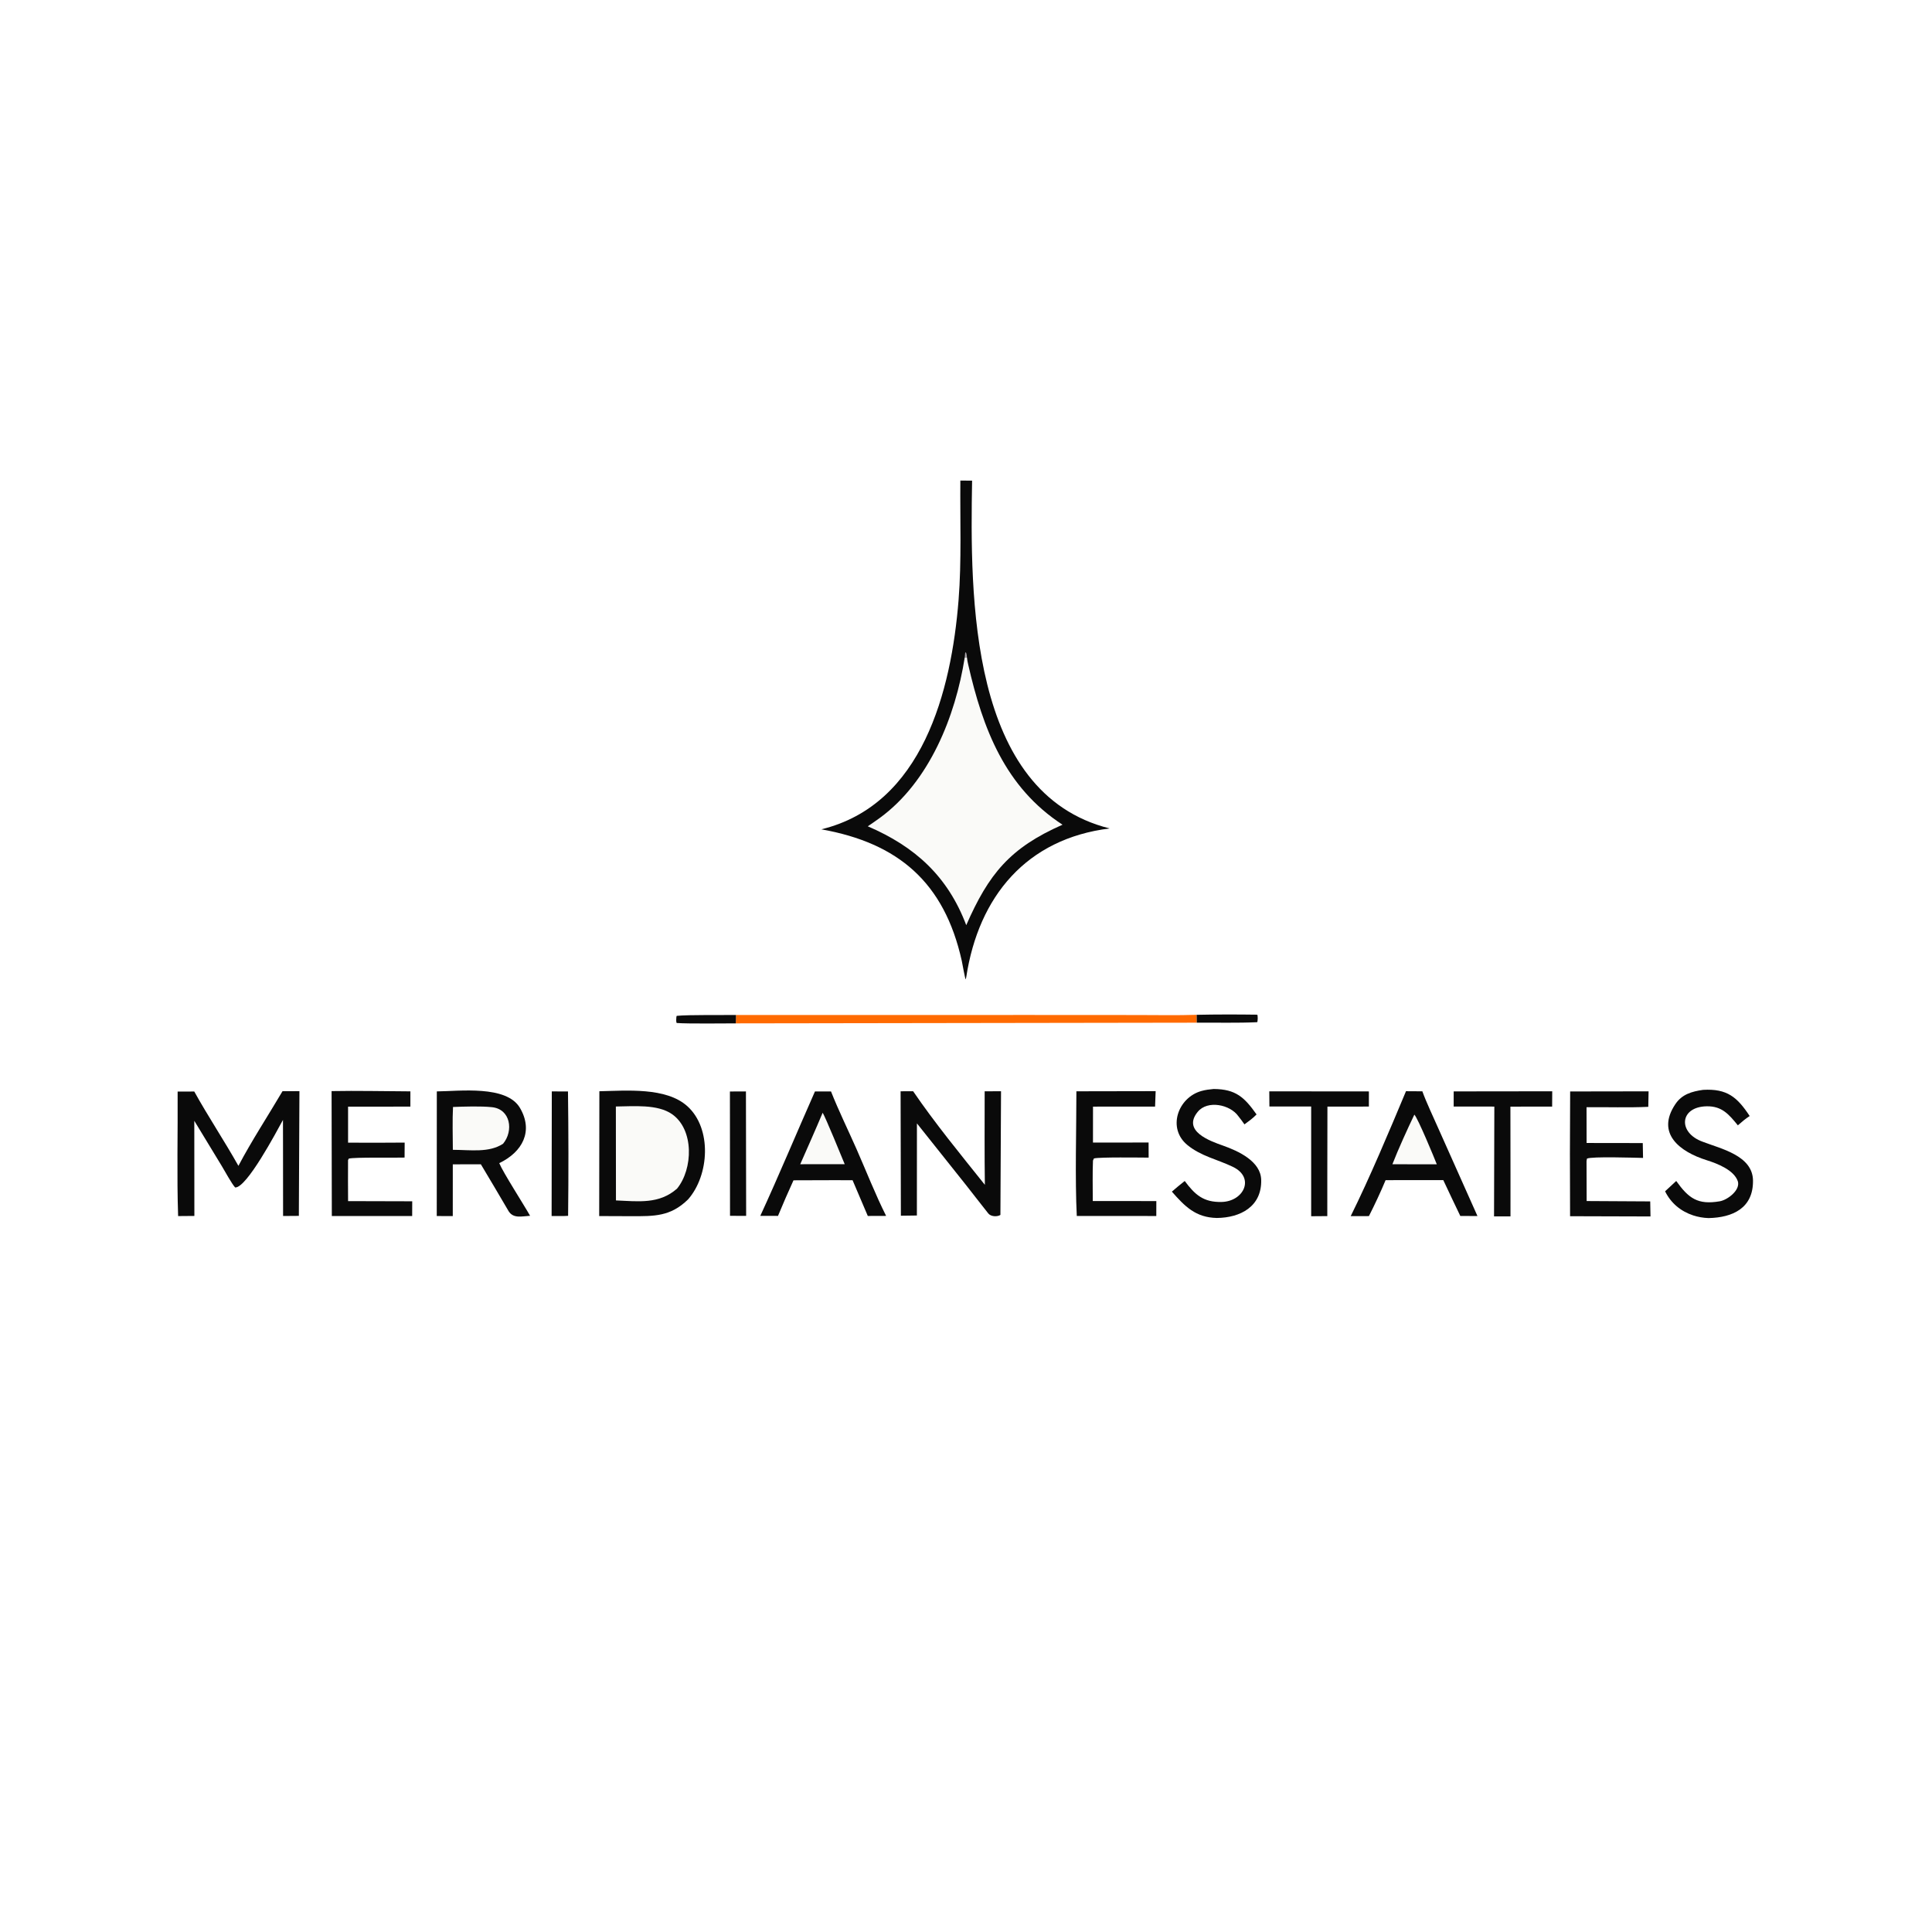
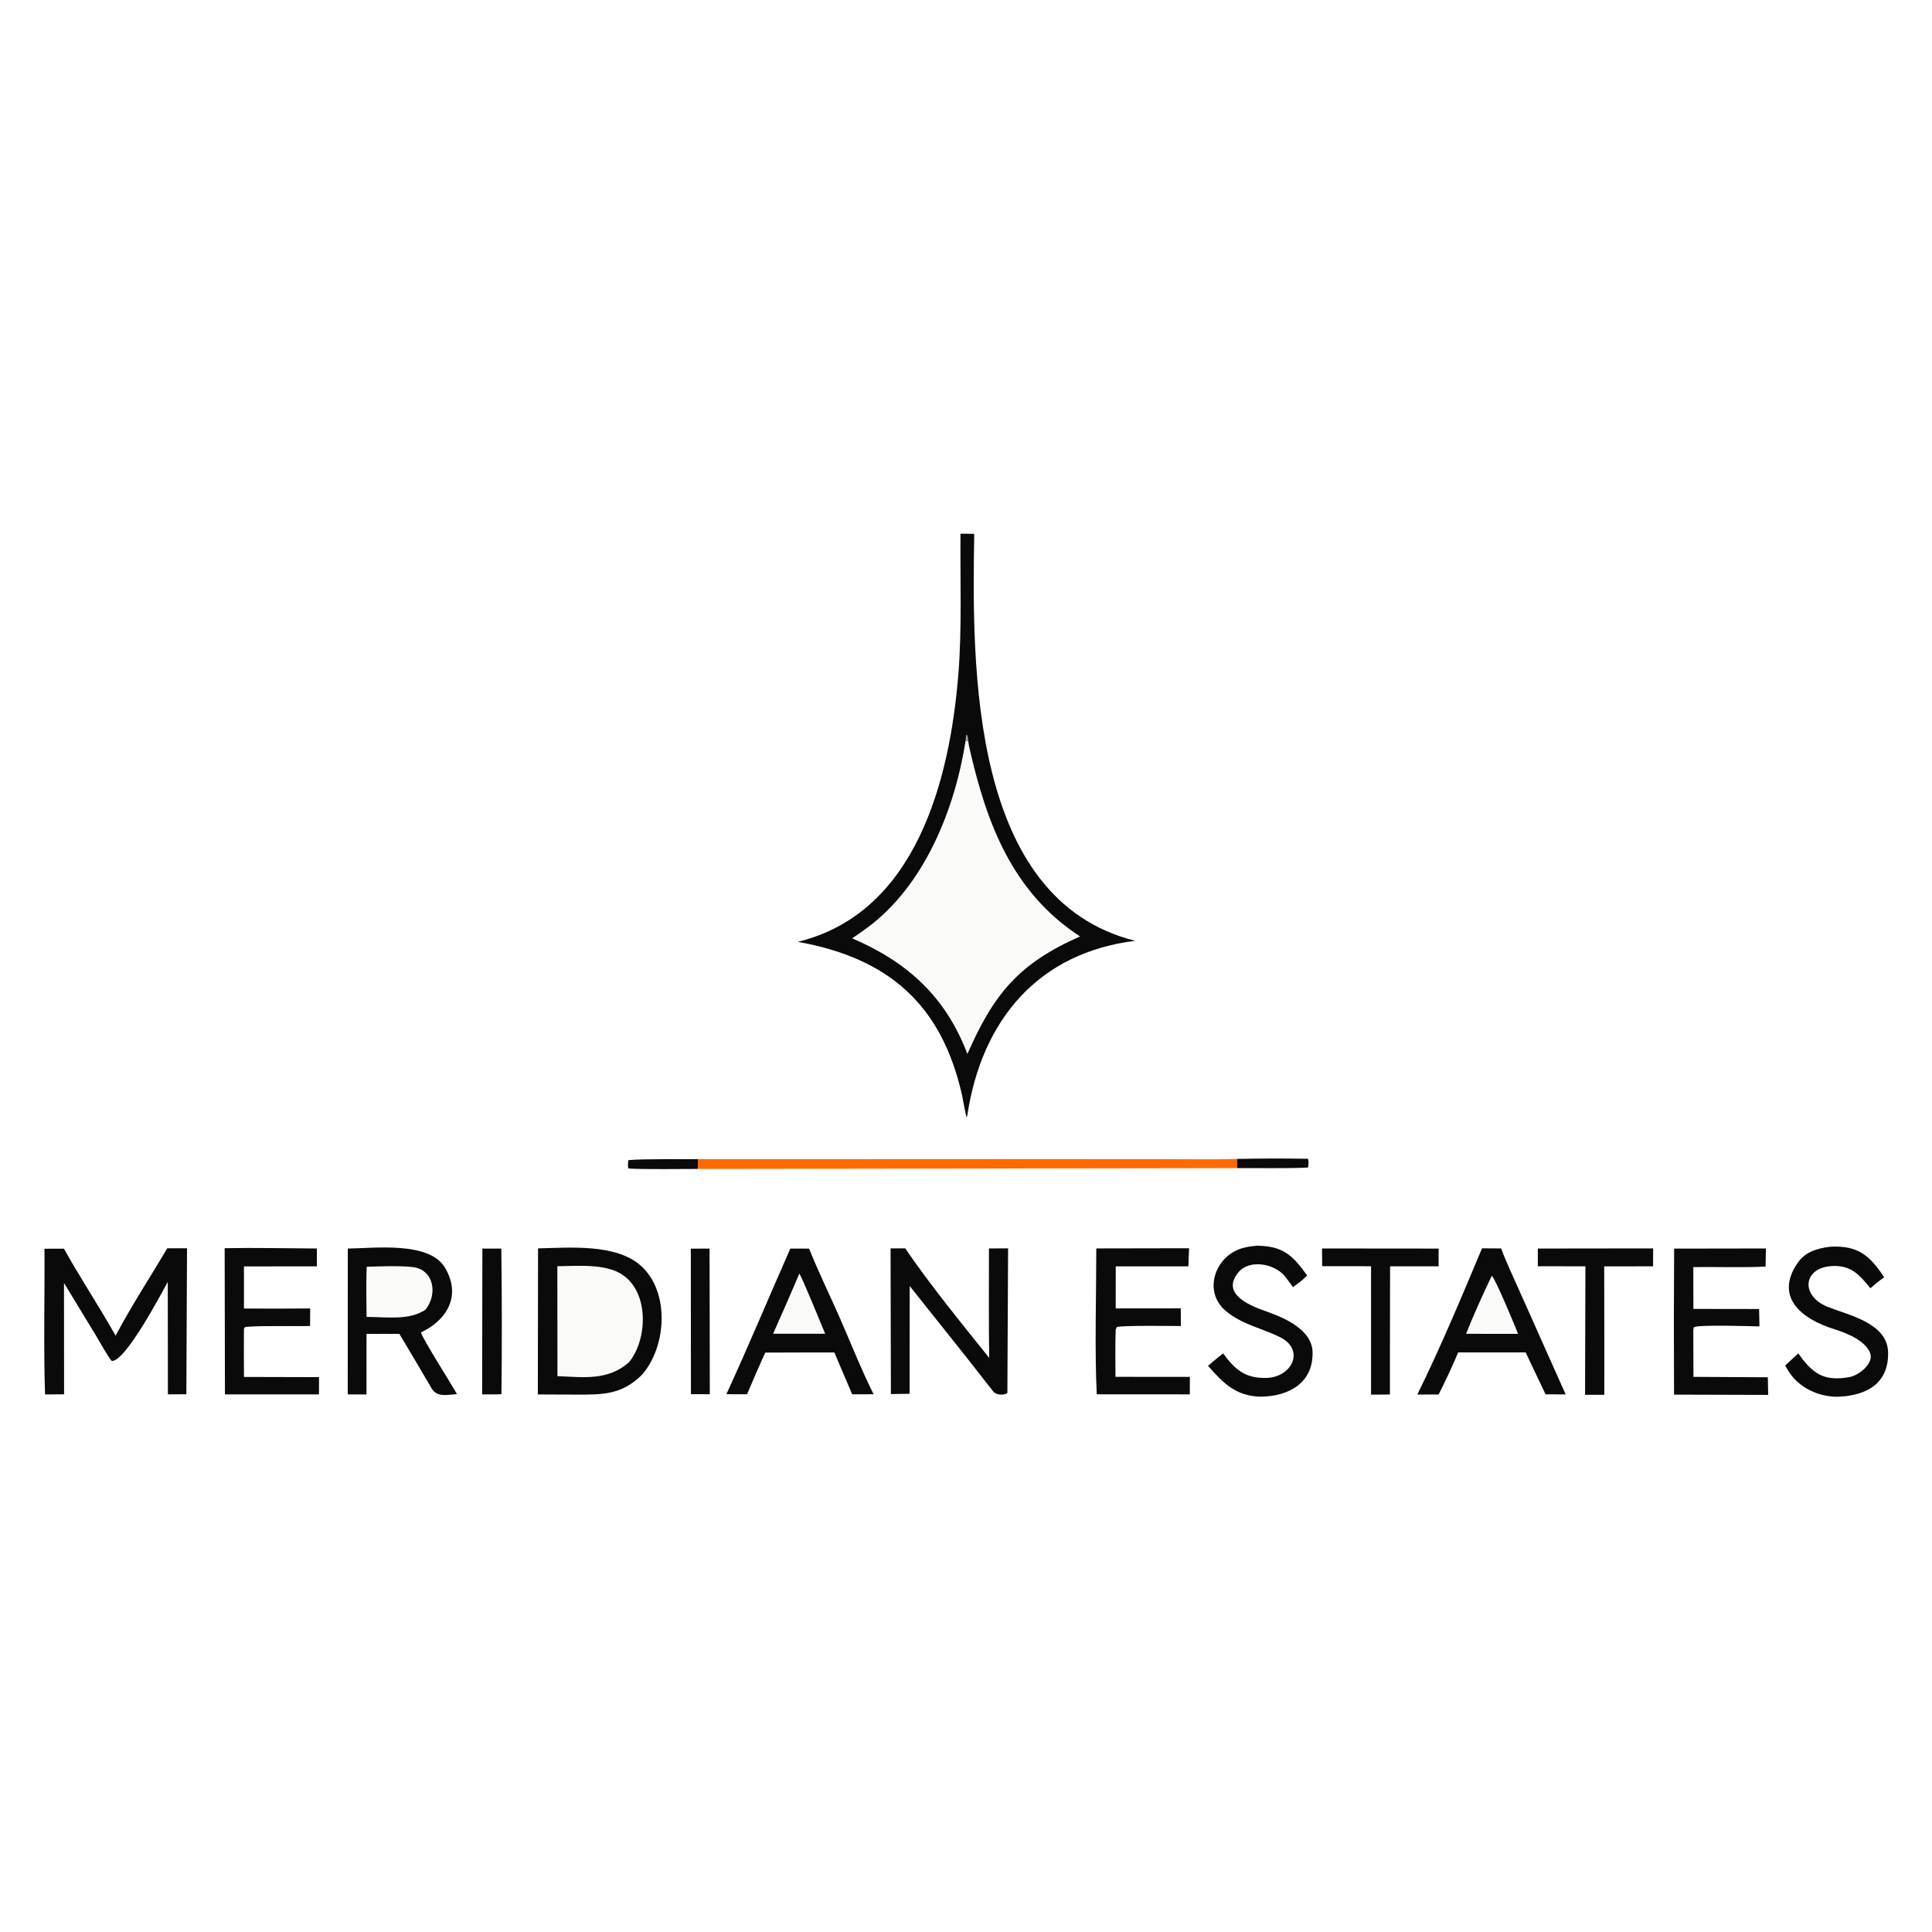
- <svg xmlns="http://www.w3.org/2000/svg" width="1024" height="1024" viewBox="0 0 1024 1024">
+ <svg xmlns="http://www.w3.org/2000/svg" width="1024" height="1024" viewBox="74 235 875 431">
  <path fill="#0a0a0a" d="m509.006 254.702 6.224.056c-1.034 60.865-1.816 165.715 72.917 184.334-44.005 5.421-69.464 35.929-76.016 78.798l-.301 1.221c-.32-.23-1.786-8.591-2.088-9.943-9.278-41.524-33.624-62.328-74.424-69.612 53.694-13.057 68.926-73.503 72.742-121.512 1.633-20.549.763-42.62.946-63.342" />
  <path fill="#fafaf8" d="m511.319 348.501 1.189.056c.11 1.168.386 2.496.65 3.653 7.775 34.038 19.491 65.044 50 84.902-27.825 12.264-39.113 26.055-51.026 53.247-9.835-26.004-27.224-41.671-52.191-52.398a226 226 0 0 0 6.497-4.534c26.124-19.117 39.985-53.731 44.881-84.926" />
  <path fill="#aaa4aa" d="M511.319 348.501q.053-.483.101-.965c.02-.224.032-.45.052-.674.026-.292.047-.878.262-1.107.019-.02.048-.027.072-.041.59.372.628 2.239.702 2.843z" />
  <path fill="#0a0a0a" d="M317.68 578.381c14.262-.286 35.332-2.24 46.616 7.919 13.145 11.834 11.666 36.6.391 49.413-9.334 9.147-17.965 8.912-30.166 8.893l-16.933-.066z" />
  <path fill="#fafaf8" d="M326.423 586.469c9.253-.081 22.057-1.35 29.795 4.073 11.758 8.238 11.092 29.06 2.651 39.431-9.493 8.392-20.516 6.769-32.401 6.278z" />
  <path fill="#0a0a0a" d="M231.522 578.465c12.128-.113 36.922-3.393 44.06 8.743 7.282 12.382 1.289 23.417-10.968 29.283 2.066 5.018 12.974 21.91 16.344 27.908-4.438.246-8.724 1.554-11.304-2.319a2734 2734 0 0 0-14.785-24.98q-7.439-.04-14.877.023l-.011 27.431-8.489-.03z" />
  <path fill="#fafaf8" d="M240.102 586.721c6.113-.221 14.645-.523 20.658.109 9.885 1.038 11.548 12.575 5.871 19.381-7.445 4.873-17.124 3.26-26.611 3.216-.038-6.805-.274-16.049.082-22.706" />
  <path fill="#0a0a0a" d="m149.74 578.352 8.965-.014-.307 66.104-8.359.062-.035-37.853-.024-13.074c-3.36 6.146-19.254 36.164-25.347 35.806-1.701-1.78-5.536-8.788-7.112-11.406l-14.538-23.93.041 50.428-8.614.072c-.728-20.803-.12-44.824-.26-66.002l8.818-.015c7.239 13.077 15.869 26.006 23.397 39.398 7.026-13.321 15.648-26.472 23.375-39.576" />
  <path fill="#0a0a0a" d="m745.207 578.363 8.672.052c1.95 5.516 6.135 14.345 8.571 19.888l20.631 46.212-9.084-.021c-3.058-6.257-6.031-12.696-9.017-18.999l-9.821.002-20.764.003c-2.425 5.885-5.956 13.402-8.842 19.059l-9.656.024c10.039-20.23 20.504-45.17 29.31-66.22" />
  <path fill="#fafaf8" d="M749.633 590.78c1.737 1.575 10.655 23.078 11.901 26.329l-12.159-.013-11.374-.02c3.015-7.785 8.021-18.754 11.632-26.296" />
  <path fill="#0a0a0a" d="m431.948 578.481 8.508.016c3.966 10.047 9.134 20.578 13.526 30.54 5.114 11.599 10.019 24.177 15.681 35.413l-9.715.033-8.069-18.947-10.629-.015-20.678.064a574 574 0 0 0-8.216 18.868l-9.38-.025c9.726-21.099 19.475-44.492 28.972-65.947" />
  <path fill="#fafaf8" d="M436.025 589.778c1.409 2.159 10.176 23.572 11.693 27.275l-10.668-.011-12.911.024c3.982-9.051 8.066-18.192 11.886-27.288" />
  <path fill="#0a0a0a" d="m477.335 578.402 6.638-.029c11.516 16.889 25.217 33.583 38.026 49.604-.235-16.428-.101-33.111-.106-49.558l8.673-.046-.326 65.566c-1.703 1.078-5.049.945-6.443-.805-4.013-5.036-7.93-10.148-11.921-15.206l-25.883-32.508-.024 48.821-8.482.114z" />
  <path fill="#0a0a0a" d="M175.749 578.304c13.502-.266 28.171.082 41.764.137l-.004 8.084-33.022.032-.001 19.076q14.998.099 29.997-.036l-.049 7.937c-4.825.207-26.833-.279-29.602.571l-.358.823q-.064 10.844.017 21.688l33.997.092-.028 7.803-42.586.008z" />
  <path fill="#0a0a0a" d="m832.214 578.496 41.571-.067-.163 8.211c-10.242.503-22.261.092-32.726.217l.034 18.949 29.769.044.15 7.874c-4.306-.087-27.247-.857-29.725.367l-.23 1.284.063 21.201 33.695.19.145 7.98-42.624-.126q-.183-33.062.041-66.124" />
  <path fill="#0a0a0a" d="m570.512 578.408 42.009-.077-.308 8.19-32.897.013-.017 19.051 29.478-.027.026 8.001c-4.524-.013-26.023-.334-28.996.437l-.506 1.128c-.283 6.782-.112 14.578-.106 21.441l33.687.029-.021 7.914-42.143-.028c-.988-19.703-.205-45.943-.206-66.072" />
  <path fill="#0a0a0a" d="M902.671 577.647c12.736-.733 18.092 3.863 24.697 13.868-2.367 1.511-4.149 3.122-6.262 4.939-4.816-5.901-8.455-10.2-16.462-10.094-14.451.214-15.576 13.989-2.137 18.801 9.646 3.719 26.441 7.316 26.618 20.514.198 14.692-10.823 19.683-23.592 19.931a29.4 29.4 0 0 1-8.099-1.414c-6.635-2.192-11.815-6.514-14.904-12.779l5.904-5.475c6.559 9.202 11.431 12.775 23.084 10.767 4.177-.72 11.011-5.971 9.566-10.599-2.04-5.997-10.88-9.413-16.616-11.214-13.944-4.378-27.019-14.056-16.466-29.717 3.484-5.171 8.672-6.684 14.669-7.528" />
  <path fill="#0a0a0a" d="M643.273 577.184c11.739.094 16.274 4.382 22.734 13.491-2.161 2.214-3.936 3.44-6.419 5.27a83 83 0 0 0-3.233-4.34c-4.342-6.18-16.309-8.66-21.506-2.346-8.437 10.25 6.526 15.522 13.336 17.924 8.359 2.948 20.009 8.376 20.271 18.123.38 14.155-10.953 20.123-23.484 20.245-11.277-.22-17.026-6.184-23.854-13.964 2.258-1.989 4.469-3.761 6.817-5.639 5.391 7.261 9.93 11.381 19.639 11.112 11.704-.324 17.696-12.897 5.892-18.598-8.314-4.016-16.794-5.591-24.089-11.548-10.891-8.894-5.064-25.224 7.435-28.676 2.226-.621 4.117-.821 6.461-1.054" />
  <path fill="#ff6a00" d="m390.081 537.977 155.915-.023 56.765.031c10.219.001 21.387.233 31.494-.114.053 1.446.063 2.721.058 4.172l-244.331.366c.115-1.532.097-2.906.099-4.432" />
  <path fill="#0a0a0a" d="m770.486 578.465 52.229-.064-.048 8.111-22.118.029.045 35.855-.005 22.307-8.717.013.159-58.209-21.554-.018z" />
  <path fill="#0a0a0a" d="m672.746 578.431 52.797.048-.009 8.025-21.968.016-.064 36.544-.005 21.501-8.547.065-.005-58.153-22.133-.013z" />
  <path fill="#0a0a0a" d="m292.466 578.47 8.578.022q.438 32.962.063 65.924c-2.2.185-6.39.077-8.74.089z" />
  <path fill="#0a0a0a" d="m386.874 578.514 8.489-.037.111 65.968-8.55-.034z" />
  <path fill="#0a0a0a" d="M389.982 542.409c-4.718-.025-25.226.278-31.272-.2-.22-.017-.318-.999-.304-1.468l.019-.498c.017-.49.04-1.797.326-1.827 5.887-.624 26.335-.368 31.33-.439-.002 1.526.016 2.9-.099 4.432" />
  <path fill="#0a0a0a" d="M634.255 537.871c10.616-.23 21.458-.214 32.023-.071.527.007.382 3.97.016 3.987-10.495.477-21.376.174-31.981.256a100 100 0 0 0-.058-4.172" />
</svg>
